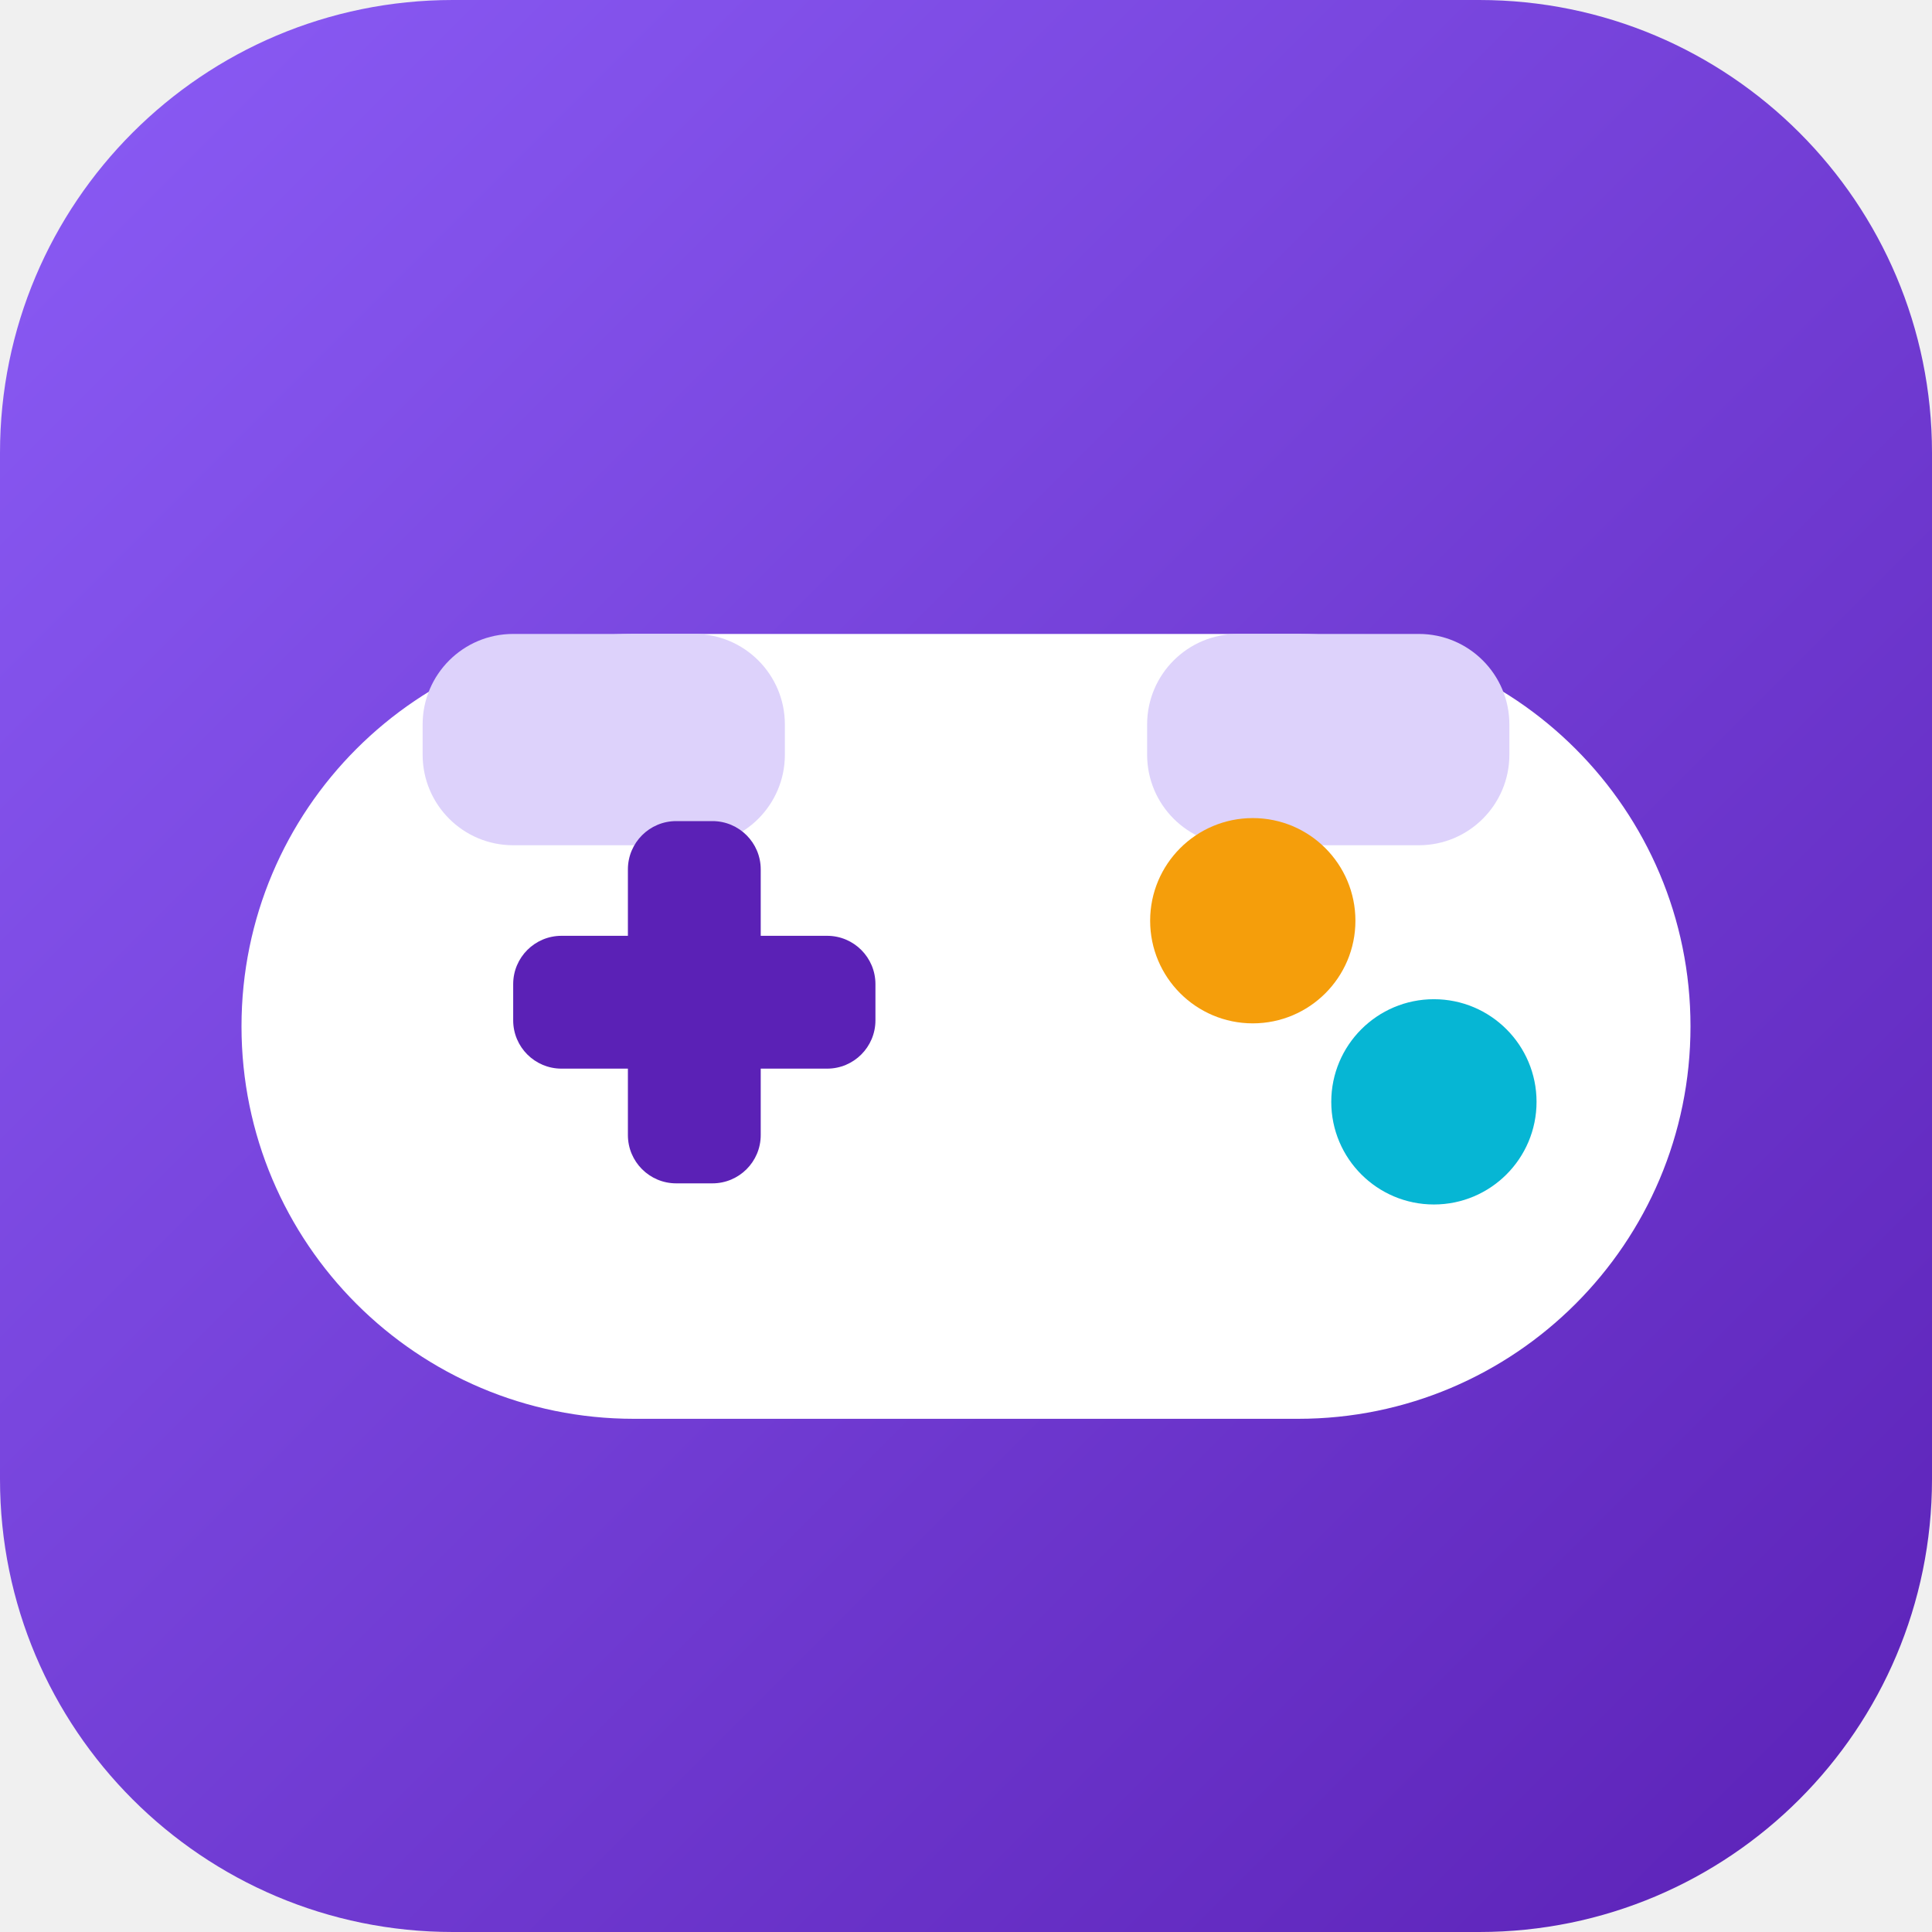
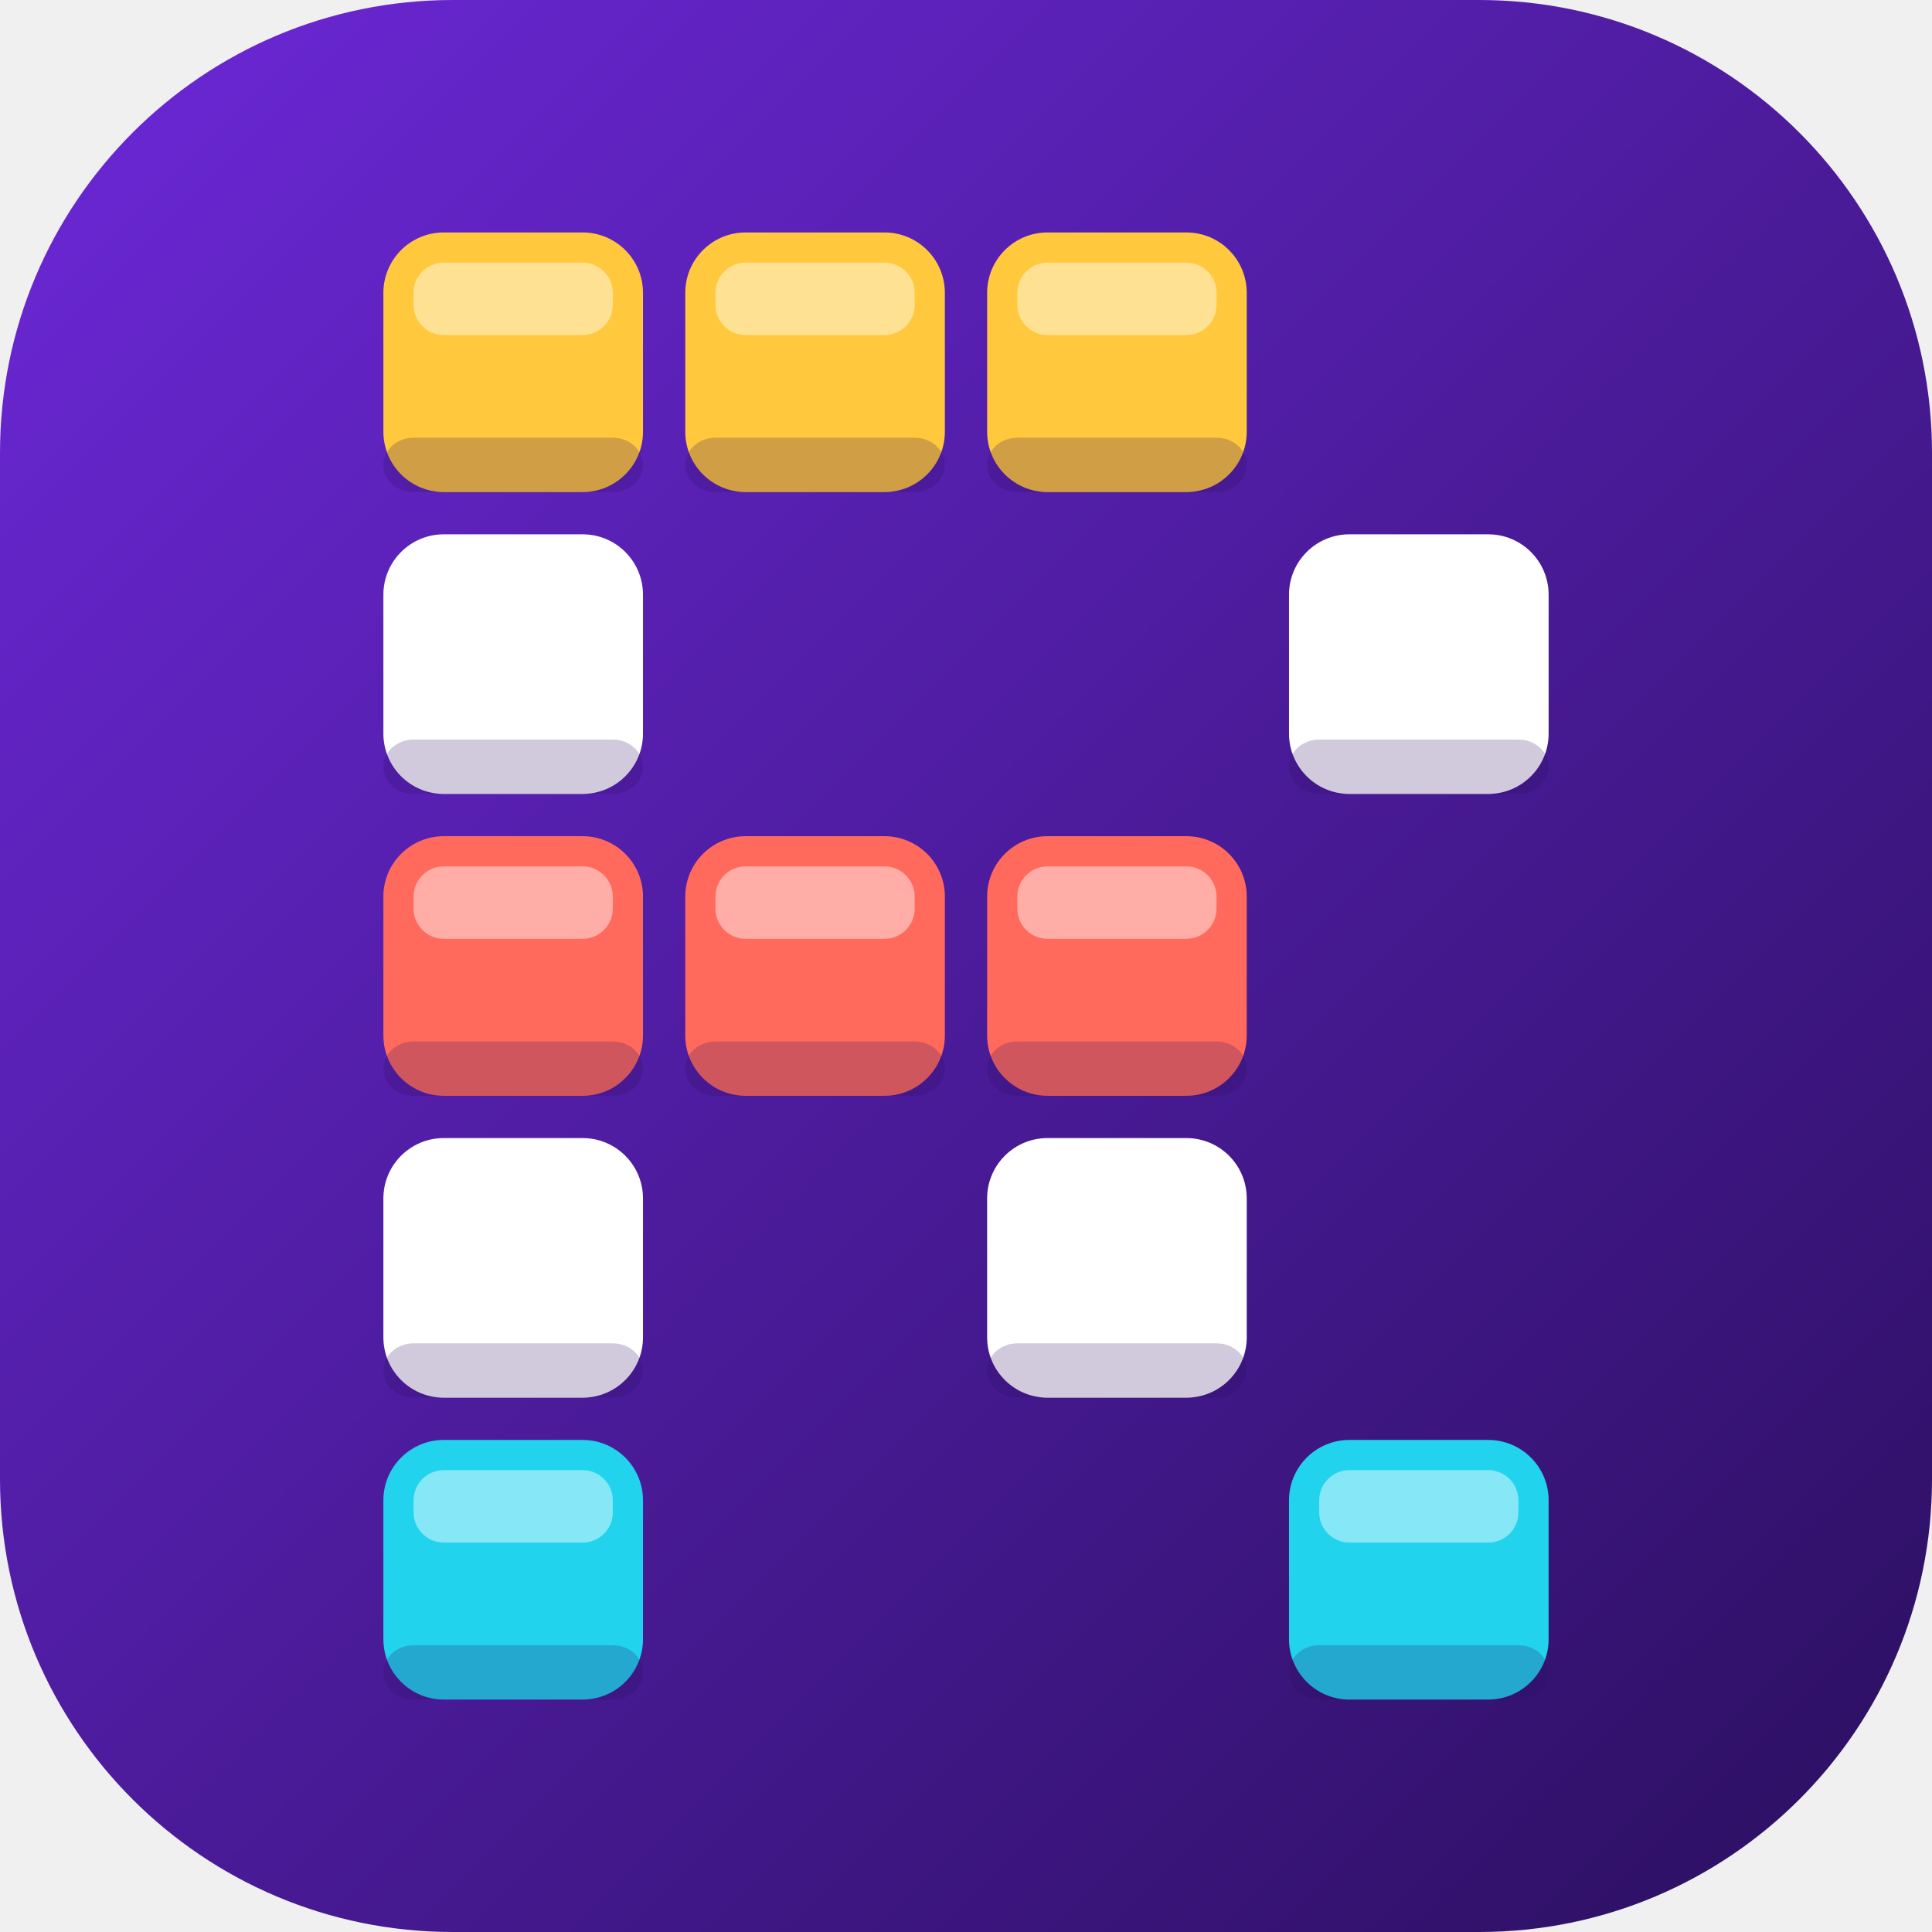
<svg xmlns="http://www.w3.org/2000/svg" viewBox="0 0 64 64">
  <defs>
    <linearGradient id="rb-g" x1="0" y1="0" x2="1" y2="1">
-       <stop offset="0" stop-color="#8b5cf6" />
-       <stop offset="1" stop-color="#5b21b6" />
+       <stop offset="0" stop-color="#6d28d9" />
+       <stop offset="1" stop-color="#2a0f5e" />
    </linearGradient>
  </defs>
  <rect width="64" height="64" rx="15" fill="url(#rb-g)" />
-   <rect x="8" y="21" width="48" height="26" rx="13" fill="#fff" />
-   <rect x="14" y="21" width="12" height="7" rx="3" fill="#ddd2fb" />
-   <rect x="38" y="21" width="12" height="7" rx="3" fill="#ddd2fb" />
-   <rect x="17" y="31" width="12" height="4.4" rx="1.6" fill="#5b21b6" />
-   <rect x="20.8" y="27.2" width="4.4" height="12" rx="1.6" fill="#5b21b6" />
-   <circle cx="41.5" cy="30.5" r="3.4" fill="#f59e0b" />
-   <circle cx="47.5" cy="36.5" r="3.4" fill="#06b6d4" />
+   <g class="b">
+     <rect x="12.7" y="7.7" width="8.6" height="8.6" rx="2" fill="#ffc83d" />
+     <rect x="13.7" y="8.7" width="6.6" height="2.4" rx="1" fill="#fff" opacity=".45" />
+     <rect x="12.7" y="14.5" width="8.6" height="1.8" rx="1" fill="#2a0f5e" opacity=".22" />
+   </g>
+   <g class="b">
+     <rect x="22.7" y="7.7" width="8.6" height="8.6" rx="2" fill="#ffc83d" />
+     <rect x="23.7" y="8.7" width="6.6" height="2.4" rx="1" fill="#fff" opacity=".45" />
+     <rect x="22.7" y="14.5" width="8.6" height="1.8" rx="1" fill="#2a0f5e" opacity=".22" />
+   </g>
+   <g class="b">
+     <rect x="32.7" y="7.7" width="8.6" height="8.6" rx="2" fill="#ffc83d" />
+     <rect x="33.7" y="8.7" width="6.6" height="2.4" rx="1" fill="#fff" opacity=".45" />
+     <rect x="32.7" y="14.5" width="8.6" height="1.8" rx="1" fill="#2a0f5e" opacity=".22" />
+   </g>
+   <g class="b">
+     <rect x="12.7" y="17.7" width="8.6" height="8.6" rx="2" fill="#ffffff" />
+     <rect x="13.7" y="18.7" width="6.6" height="2.4" rx="1" fill="#fff" opacity=".45" />
+     <rect x="12.7" y="24.5" width="8.6" height="1.8" rx="1" fill="#2a0f5e" opacity=".22" />
+   </g>
+   <g class="b">
+     <rect x="42.7" y="17.7" width="8.6" height="8.6" rx="2" fill="#ffffff" />
+     <rect x="43.7" y="18.7" width="6.6" height="2.4" rx="1" fill="#fff" opacity=".45" />
+     <rect x="42.7" y="24.5" width="8.6" height="1.8" rx="1" fill="#2a0f5e" opacity=".22" />
+   </g>
+   <g class="b">
+     <rect x="12.7" y="27.7" width="8.6" height="8.6" rx="2" fill="#ff6a5c" />
+     <rect x="13.7" y="28.7" width="6.6" height="2.4" rx="1" fill="#fff" opacity=".45" />
+     <rect x="12.7" y="34.5" width="8.6" height="1.8" rx="1" fill="#2a0f5e" opacity=".22" />
+   </g>
+   <g class="b">
+     <rect x="22.7" y="27.7" width="8.6" height="8.6" rx="2" fill="#ff6a5c" />
+     <rect x="23.7" y="28.7" width="6.6" height="2.4" rx="1" fill="#fff" opacity=".45" />
+     <rect x="22.7" y="34.5" width="8.6" height="1.8" rx="1" fill="#2a0f5e" opacity=".22" />
+   </g>
+   <g class="b">
+     <rect x="32.7" y="27.7" width="8.6" height="8.6" rx="2" fill="#ff6a5c" />
+     <rect x="33.7" y="28.7" width="6.6" height="2.4" rx="1" fill="#fff" opacity=".45" />
+     <rect x="32.7" y="34.5" width="8.6" height="1.8" rx="1" fill="#2a0f5e" opacity=".22" />
+   </g>
+   <g class="b">
+     <rect x="12.7" y="37.7" width="8.6" height="8.6" rx="2" fill="#ffffff" />
+     <rect x="13.7" y="38.7" width="6.6" height="2.4" rx="1" fill="#fff" opacity=".45" />
+     <rect x="12.7" y="44.5" width="8.6" height="1.8" rx="1" fill="#2a0f5e" opacity=".22" />
+   </g>
+   <g class="b">
+     <rect x="32.7" y="37.7" width="8.6" height="8.6" rx="2" fill="#ffffff" />
+     <rect x="33.7" y="38.7" width="6.6" height="2.4" rx="1" fill="#fff" opacity=".45" />
+     <rect x="32.7" y="44.5" width="8.6" height="1.8" rx="1" fill="#2a0f5e" opacity=".22" />
+   </g>
+   <g class="b">
+     <rect x="12.7" y="47.7" width="8.6" height="8.6" rx="2" fill="#22d3ee" />
+     <rect x="13.7" y="48.7" width="6.6" height="2.4" rx="1" fill="#fff" opacity=".45" />
+     <rect x="12.7" y="54.5" width="8.6" height="1.8" rx="1" fill="#2a0f5e" opacity=".22" />
+   </g>
+   <g class="b">
+     <rect x="42.7" y="47.7" width="8.6" height="8.6" rx="2" fill="#22d3ee" />
+     <rect x="43.7" y="48.7" width="6.6" height="2.4" rx="1" fill="#fff" opacity=".45" />
+     <rect x="42.7" y="54.5" width="8.6" height="1.8" rx="1" fill="#2a0f5e" opacity=".22" />
+   </g>
</svg>
